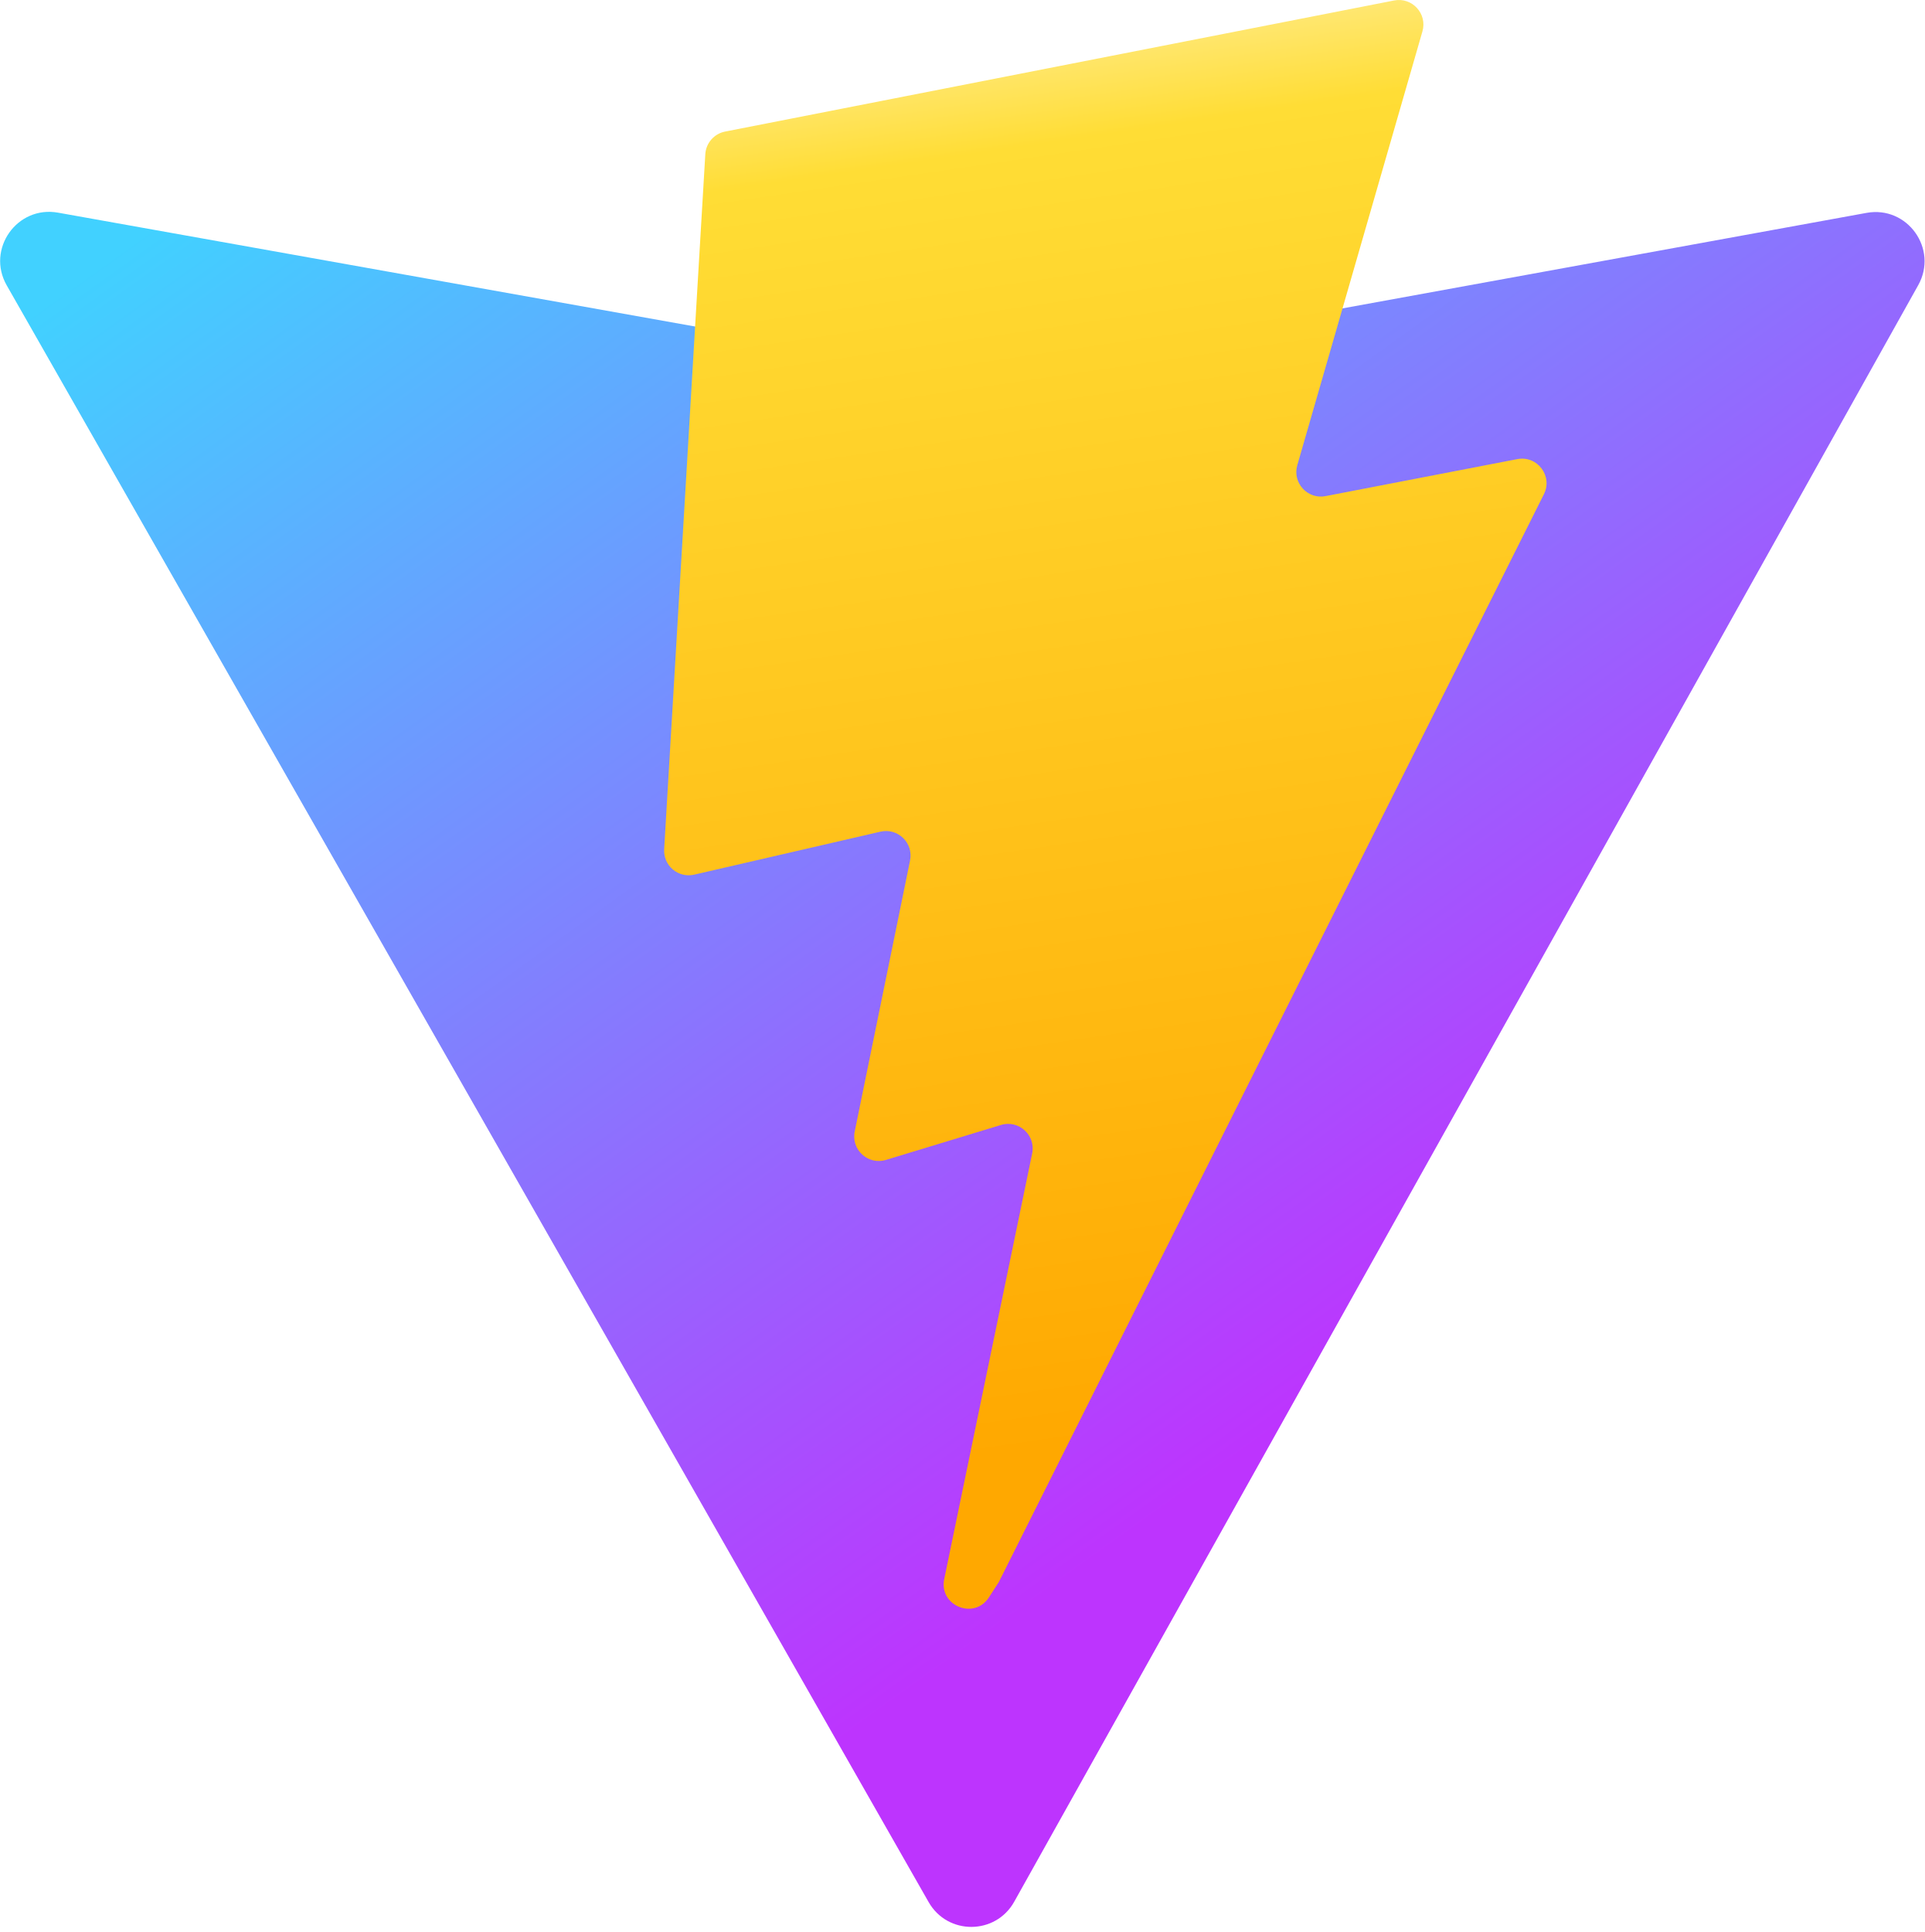
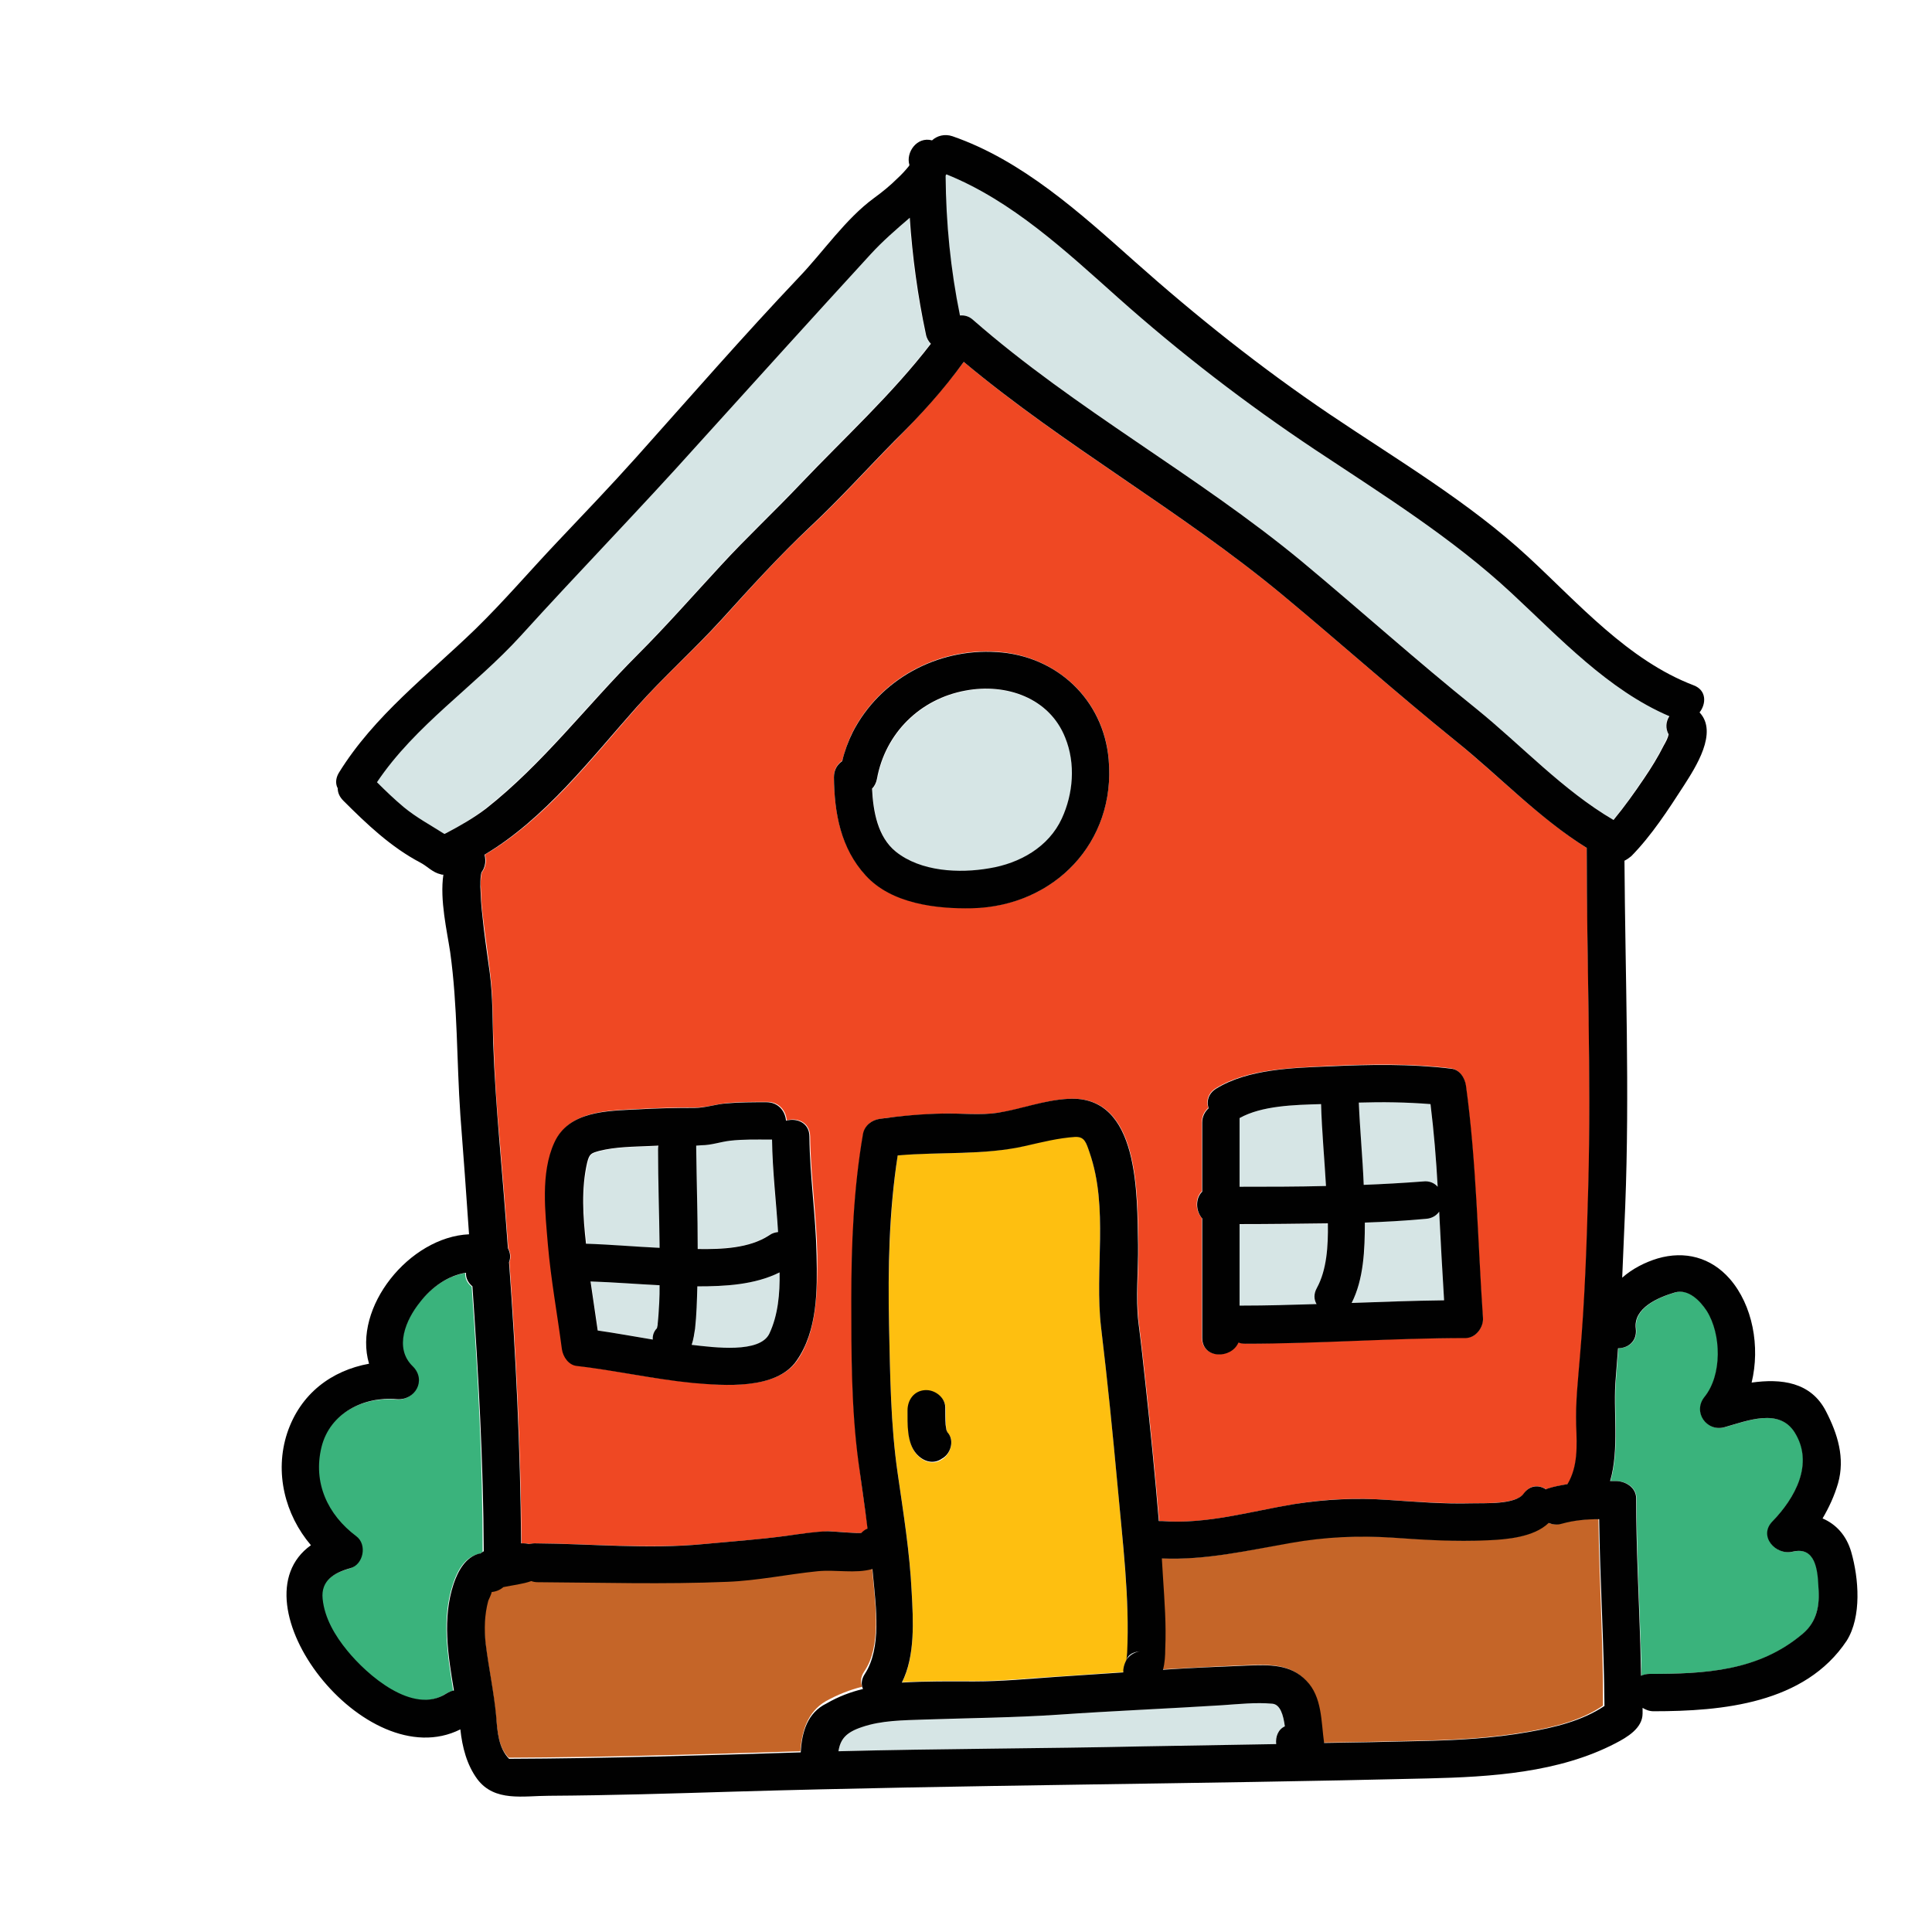
- <svg xmlns="http://www.w3.org/2000/svg" aria-hidden="true" role="img" class="iconify iconify--logos" width="31.88" height="32" preserveAspectRatio="xMidYMid meet" viewBox="0 0 256 257">
-   <defs>
-     <linearGradient id="IconifyId1813088fe1fbc01fb466" x1="-.828%" x2="57.636%" y1="7.652%" y2="78.411%">
-       <stop offset="0%" stop-color="#41D1FF" />
-       <stop offset="100%" stop-color="#BD34FE" />
-     </linearGradient>
-     <linearGradient id="IconifyId1813088fe1fbc01fb467" x1="43.376%" x2="50.316%" y1="2.242%" y2="89.03%">
-       <stop offset="0%" stop-color="#FFEA83" />
-       <stop offset="8.333%" stop-color="#FFDD35" />
-       <stop offset="100%" stop-color="#FFA800" />
-     </linearGradient>
-   </defs>
-   <path fill="url(#IconifyId1813088fe1fbc01fb466)" d="M255.153 37.938L134.897 252.976c-2.483 4.44-8.862 4.466-11.382.048L.875 37.958c-2.746-4.814 1.371-10.646 6.827-9.67l120.385 21.517a6.537 6.537 0 0 0 2.322-.004l117.867-21.483c5.438-.991 9.574 4.796 6.877 9.62Z" />
-   <path fill="url(#IconifyId1813088fe1fbc01fb467)" d="M185.432.063L96.44 17.501a3.268 3.268 0 0 0-2.634 3.014l-5.474 92.456a3.268 3.268 0 0 0 3.997 3.378l24.777-5.718c2.318-.535 4.413 1.507 3.936 3.838l-7.361 36.047c-.495 2.426 1.782 4.5 4.151 3.78l15.304-4.649c2.372-.72 4.652 1.36 4.15 3.788l-11.698 56.621c-.732 3.542 3.979 5.473 5.943 2.437l1.313-2.028l72.516-144.72c1.215-2.423-.88-5.186-3.54-4.672l-25.505 4.922c-2.396.462-4.435-1.77-3.759-4.114l16.646-57.705c.677-2.35-1.37-4.583-3.769-4.113Z" />
+ <svg xmlns="http://www.w3.org/2000/svg" x="0px" y="0px" width="48" height="48" viewBox="0 0 512 512">
+   <path fill="#D6E5E5" d="M379.1 292.6c-6.3-.5-12.6-.6-19-.4.3 7.3.9 14.5 1.3 21.8 5.2-.2 10.5-.5 15.7-.9 1.7-.1 3 .5 3.9 1.4C380.6 307.2 380 299.9 379.1 292.6zM382.7 344.6c-.5-7.8-.8-15.6-1.3-23.5-.7 1-1.9 1.8-3.5 1.9-5.4.4-10.8.7-16.2 1 .1 7.3-.3 15-3.5 21.3C366.4 345 374.5 344.7 382.7 344.6zM351.4 314.3c-.4-7.2-1-14.5-1.3-21.7-7.1.2-15.7.4-21.6 3.7 0 .1 0 .2 0 .3v17.9C336.1 314.5 343.8 314.5 351.4 314.3zM282.4 195.6c-4.2-10.6-15.8-14.5-26.4-12.5-12.1 2.2-21.3 11.3-23.5 23.4-.2 1.1-.7 2-1.3 2.6.3 6.1 1.5 12.7 6.3 16.7 6.5 5.3 16.8 5.8 24.8 4.4 8-1.4 15.7-5.6 19.2-13.2C284.4 210.4 285.1 202.4 282.4 195.6zM184.8 340.9c-.1 3.7-.2 7.5-.6 11.2-.1 1.3-.4 2.9-.9 4.3 6 .8 18.1 2.3 20.6-3 2.3-4.9 2.8-10.6 2.7-16.2C200.1 340.5 192.1 340.9 184.8 340.9zM204.6 302c-.2 0-.4 0-.6 0-3.5 0-7-.1-10.5.3-2.6.3-5 1.2-7.6 1.2l-1.4 0c0 .2 0 .4 0 .6 0 8.9.3 17.9.4 26.8 6.5.1 13.7-.1 18.9-3.6.8-.5 1.6-.8 2.4-.9C205.6 318.4 204.6 310.2 204.6 302zM442.3 189.7c-16.2-6.9-29.1-20.8-41.8-32.6-15.8-14.7-34.3-26.1-52.2-38.1-18.3-12.2-35.6-25.6-52.1-40.2-13.8-12.3-28-25.7-45.5-32.7-.1.2-.1.3-.2.5.2 12.4 1.3 24.8 3.8 36.9 1.1-.1 2.3.3 3.5 1.2 27.2 23.8 59.3 41 87.1 64 15.5 12.9 30.5 26.3 46.2 39 12.1 9.8 22.9 21.6 36.4 29.5 3-3.5 5.6-7.3 8.1-11 1.9-2.8 3.7-5.7 5.2-8.7.5-1 1-2 1.3-3 0 0 0 0 0 0C441.2 192.9 441.4 191.1 442.3 189.7zM174.6 304.9c0-.4 0-.8.1-1.2-.8 0-1.6.1-2.3.1-4.4.2-9.2.2-13.4 1.3-2.1.6-2.7.6-3.2 3.1-1.7 6.9-1.1 14.4-.3 21.5 6.5.2 13.1.7 19.6 1.1V330C174.9 321.6 174.6 313.3 174.6 304.9zM156.6 339.6c.6 4.3 1.3 8.7 1.9 13 4.9.7 9.7 1.6 14.6 2.4 0-1.1.3-2.2 1.1-3 .1-.4.1-.8.2-1.2.2-1.8.3-3.6.4-5.5.1-1.6.1-3.1.1-4.7C168.8 340.3 162.7 339.8 156.6 339.6z" />
+   <path fill="#EF4823" d="M420.5,225.4c0-0.2,0-0.5,0-0.7c-12.7-8-23.2-19-34.8-28.4c-15.6-12.6-30.5-25.9-45.9-38.7c-26.9-22.3-57.7-39.3-84.4-61.7c-5.5,7.5-11.7,14.3-18.2,20.9c-7.4,7.5-14.6,15.5-22.3,22.7c-8.4,7.8-16,16.3-23.7,24.8c-7.2,7.9-15.4,15.1-22.4,23.1c-11.9,13.5-24.4,29.8-40.3,39.1c0.6,1.9,0.2,4-1.7,5.6c1.4-1.2,0.9-1.5,0.7,0.1c-0.1,0.9-0.2,1.8-0.1,2.8c0.1,2.5,0.2,4.9,0.5,7.3c0.6,5.2,1.4,10.4,2,15.6c0.8,6.2,0.6,12.3,0.9,18.5c0.3,8.5,0.8,17,1.6,25.4c0.8,9.6,1.6,19.3,2.3,29c0.6,1.1,0.8,2.4,0.3,3.7c1.8,24.7,3,49.4,3.2,74.1c0,0.1,0,0.2,0,0.4c0.2,0,0.4,0,0.6,0c0.6,0,1.1,0.1,1.6,0.2c0.4-0.1,0.9-0.2,1.4-0.2c14.9,0.1,29.8,1.5,44.7,0.2c7.4-0.7,14.7-1.2,22.1-2.2c3.7-0.5,7.3-1,11-1.2c1.2,0,8.6,0.7,8.8,0.4c0.5-0.5,1-0.8,1.6-1.1c-0.8-5.9-1.7-11.7-2.4-17.6c-1.9-14.1-1.9-28.9-1.9-43.1c0-14.7,0.6-29.4,3.1-43.9c0.4-2.3,2.3-3.7,4.5-4c5.6-0.8,11.2-1.2,16.8-1.4c4.7-0.1,9.7,0.5,14.4-0.2c6.3-0.9,12.4-3.4,18.8-3.7c18.9-1,18.1,25.6,18.4,38.7c0.1,6.8-0.7,13.8,0.1,20.6c0.7,5.5,1.3,11.1,1.9,16.6c1.3,12,2.5,24,3.5,36c0.3,0,0.6,0,0.9,0c11.8,0.9,23.5-2.6,35-4.5c8.4-1.4,16.5-1.7,24.9-1.1c7.3,0.5,14.7,1,22.1,0.9c3.6-0.1,11.7,0.3,13.8-2.6c1.6-2.4,4-2.3,5.9-1.1c0.2-0.1,0.5-0.2,0.7-0.3c1.7-0.5,3.3-0.8,5-1.1c2.8-4.6,2.5-10.2,2.3-15.5c-0.2-6.2,0.5-12.2,1-18.4c1.3-15,1.8-29.9,2.2-44.9C421.7,284.8,420.6,255.1,420.5,225.4z M211.3,360.5c-5.4,7.8-19.3,6.7-27.5,5.9c-10.3-0.9-20.4-3.2-30.7-4.5c-2.3-0.3-3.8-2.4-4-4.5c-1.2-9.2-2.9-18.3-3.7-27.6c-0.8-8.5-2-19,1.7-27.1c3.8-8.4,14-8.4,22-8.8c5.1-0.3,10.1-0.4,15.2-0.4c2.9,0,5.6-0.9,8.5-1.2c3.5-0.3,7-0.3,10.5-0.3c3.2,0,5,2.4,5.2,4.9c2.8-0.8,6.1,0.5,6.2,4.2c0.1,10.5,1.7,21,1.9,31.5C216.6,341.8,216.7,352.6,211.3,360.5z M257.6,240.6c-9.5,0.2-21.4-1.2-28.2-8.7c-6.6-7.3-8.3-16.5-8.4-26c0-2,0.9-3.4,2.2-4.3c0.7-2.7,1.6-5.3,2.8-7.7c7.2-14,22.4-22.2,38.1-21.2c15.7,1,28.3,12.5,29.7,28.4C295.8,223.2,279.4,240.2,257.6,240.6z M388.4,354.5c-19.5,0-39,1.5-58.5,1.5c-0.7,0-1.3-0.1-1.8-0.3c-1.9,4.4-9.6,4.4-9.6-1.3v-31.6c-1.8-2-1.8-5.4,0-7.1v-18.3c0-1.7,0.7-2.9,1.7-3.8c-0.6-1.8-0.1-3.9,2-5.2c8.4-5.2,20.3-5.4,29.9-5.9c10.7-0.5,21.7-0.7,32.3,0.6c2.3,0.3,3.7,2.4,4,4.5c2.8,20.4,3.1,41,4.5,61.5C393.2,351.7,391.2,354.5,388.4,354.5z" />
+   <path fill="#D6E5E5" d="M351.9,324.3c-7.8,0.2-15.6,0.2-23.4,0.2v21.6c0.2,0,0.4,0,0.6,0c6.6,0,13.2-0.2,19.8-0.4c-0.7-1.2-0.8-2.7,0.1-4.3C351.6,336.5,352,330.3,351.9,324.3z" />
+   <path fill="#3AB37C" d="M125,341c-1.1-0.9-1.8-2.1-1.7-3.6c-4.8,0.7-9.1,3.9-12.2,7.8c-3.6,4.7-7,12.2-1.9,17c3.8,3.6,0.6,9.1-4.3,8.7c-8.7-0.8-17.7,3.7-19.9,12.7c-2.3,9.4,1.5,17.9,9.2,23.6c2.9,2.2,1.8,7.5-1.6,8.5c-4.3,1.2-7.8,3.3-7.3,8.1c0.5,5.1,3.4,9.8,6.5,13.7c5.2,6.4,17.4,17.2,26.3,11.4c0.7-0.4,1.4-0.7,2-0.8c-1.5-9.5-3.1-19.1-0.1-28.2c1.1-3.4,3-7.2,6.9-8.1c0.1,0,0.1,0,0.2,0c0.2-0.2,0.5-0.3,0.8-0.5C127.9,387.8,126.7,364.4,125,341z" />
+   <path fill="#C56528" d="M231.3 417.6c-.1-.7-.1-1.4-.2-2.1-4.5 1.3-9.7.1-14.6.6-8 .8-15.9 2.5-23.9 2.8-16.8.7-33.4.2-50.2.1-.6 0-1.2-.1-1.7-.3 0 0 0 0 0 0-2.1.9-4.9 1.2-7.4 1.6-.9.7-2 1.2-3.1 1.3-.1.7-.8 2.1-.9 2.3-1 3.7-1.1 7.5-.7 11.3.8 6.5 2.2 12.9 2.8 19.4.4 4.1.6 8.3 3.4 11.2 25.8-.1 51.5-.9 77.3-1.7.4-5.2 1.8-10.4 6.8-13.3 3.1-1.7 6.3-3 9.6-3.8-.5-1.1-.5-2.5.5-4C233.6 436.4 232 425.3 231.3 417.6zM423.6 402.5c-3.4.1-6.7.3-9.9 1.2-1.3.4-2.5.3-3.5-.2-3.9 3.9-11.1 4.4-16.2 4.6-8.4.4-16.7-.1-25.1-.7-9.2-.6-17.9-.2-27 1.4-11.4 2.1-22.6 4.7-34.2 4.1.1 1.6.2 3.3.3 4.9.4 6.3.9 12.7.6 19-.1 1.8-.2 3.8-.6 5.6 7.4-.4 14.8-.8 22.2-1.1 5.8-.2 11.5-.5 15.8 4 4.2 4.4 3.9 10.9 4.7 16.5 8.5-.1 17-.3 25.4-.5 9.6-.2 19.3-.7 28.8-2.4 6.9-1.2 14.1-2.9 19.9-6.9C424.9 435.6 423.8 419.1 423.6 402.5z" />
+   <path fill="#3AB37C" d="M482,420.6c-0.2-4.6-0.8-10.8-6.8-9.4c-4.5,1.1-9.2-4.1-5.4-8c5.9-6.2,11.1-15.3,5.9-23.6c-4.1-6.5-12.5-3.1-18.5-1.4c-4.8,1.4-8.6-4-5.4-8c4.7-5.8,4.5-16.6,0.6-22.8c-1.7-2.6-4.8-6-8.4-4.9c-4.4,1.3-11.1,4.1-10.4,9.6c0.4,3.4-2.1,5.2-4.7,5.2c-0.2,2.6-0.4,5.2-0.6,7.8c-0.8,8.5,1,18.8-1.5,27.4c0.5,0,1,0,1.5,0c2.6,0,5.4,1.7,5.4,4.6c0,12.9,0.7,25.7,1.1,38.6c0.1,2.8,0.2,5.6,0.2,8.4c0.6-0.3,1.4-0.5,2.3-0.5c14.6,0,28.9-0.7,40.5-10.6C481.5,429.8,482.3,425.5,482,420.6z" />
+   <path fill="#D6E5E5" d="M245.3 88.7c-2.2-10.3-3.7-20.6-4.3-31-3.5 3.1-7.2 6.2-10.4 9.7-15.2 16.8-30.5 33.5-45.7 50.3-15.4 17.2-31.5 33.7-47 50.8-12.2 13.4-27.9 23.6-38.1 38.8 2.3 2.3 4.7 4.5 7.1 6.6 3.4 2.8 6.9 4.7 10.6 7 .1 0 .1.1.2.1.2-.1.4-.2.6-.3 3.7-1.9 7.1-3.9 10.4-6.5 14.9-11.8 26.7-27.3 40.1-40.7 7.7-7.7 14.8-15.8 22.2-23.8 6.8-7.4 14.2-14.3 21.1-21.6 11.6-12.3 24.2-23.6 34.5-37.1C246 90.5 245.5 89.8 245.3 88.7zM340.5 457.5c-.4-3-1.1-5.8-3.3-6-4.4-.5-8.9.1-13.3.4-14.4.8-28.9 1.5-43.3 2.5-11.9.8-23.7 1-35.7 1.3-5.4.2-11.3.2-16.5 2-4.1 1.4-5.7 3.2-6.2 6.4 27-.7 54-.7 81-1.3 11.7-.3 23.3-.4 35-.6C338 460.3 338.7 458.3 340.5 457.5zM298.5 439.9c.7-1.2 1.9-2.1 3.6-2.3C299.7 437.9 298.9 438.8 298.5 439.9z" />
+   <path fill="#FEBF10" d="M296.2,394c-1.3-14.1-2.7-28.2-4.4-42.3c-1.8-15.3,2.1-31.6-3.1-46.5c-0.9-2.6-1.3-4.1-3.8-4c-4.5,0.2-8.8,1.4-13.2,2.4c-11,2.6-22.5,1.6-33.8,2.5c-2.2,14.9-2.6,29.9-2.3,44.9c0.3,13.1,0.4,26.4,2.3,39.4c1.5,10.4,3.2,20.9,3.7,31.4c0.4,7.5,1,17-2.5,24c6.4-0.4,12.8-0.3,19.2-0.3c7.2,0,14.4-0.8,21.6-1.2c6-0.4,12-0.8,17.9-1.2c-0.1-1.1,0.2-2.2,0.7-3.1c0-0.1,0-0.2,0.1-0.3c0.1-0.3,0.2-2.1,0.2-1.7C299.3,423.4,297.5,408.5,296.2,394z M249.8,386.7c-2.5,1.7-5.2,0.7-6.9-1.3c-2.5-2.9-2.3-7.8-2.3-11.4c0-2.7,1.7-5.2,4.6-5.4c2.6-0.2,5.4,1.9,5.4,4.6c0,1.5,0,3,0.1,4.6c0,0.4,0.1,0.9,0.2,1.3c0,0.1,0,0.1,0.1,0.3c0,0.1,0,0.1,0.1,0.2c0.1,0.1,0.1,0.2,0.2,0.3C253,381.8,251.9,385.3,249.8,386.7z" />
+   <path fill="#010101" d="M490.6,411.3c-1.3-4.5-4.1-7.4-7.6-8.9c1.7-2.9,3.1-5.9,4.1-9.3c1.9-6.7-0.1-13.1-3.2-19.1c-4-7.8-11.9-8.7-19.7-7.6c2.3-9.5,0.3-20.5-5.8-27.5c-5-5.7-11.9-7.5-19.1-5.4c-3.3,1-6.7,2.7-9.4,5.1c0.3-6.3,0.5-12.6,0.8-18.9c1.2-30.5,0-61.1-0.2-91.6c0.6-0.3,1.2-0.7,1.8-1.2c5.4-5.5,9.8-12.3,14-18.8c3-4.7,9.1-14,4.1-19.3c1.8-2.3,1.9-5.9-1.6-7.2c-17.3-6.6-30.5-21.7-43.8-34c-15.8-14.6-34.8-25.8-52.6-37.8c-18.2-12.3-35.3-25.9-51.7-40.5c-14.5-12.9-29.8-26.8-48.3-33.2c-2.1-0.7-4.1-0.1-5.4,1.1c-4-1.1-7,3.2-6,6.5c0,0,0,0.1,0,0.1c-0.1,0.1-0.1,0.2-0.2,0.3c-0.9,1.1-1.9,2.2-3,3.2c-1.9,1.9-4,3.6-6.2,5.2c-7.5,5.5-13.4,14.2-19.8,20.9c-14.8,15.6-28.9,31.8-43.2,47.8c-6.8,7.6-13.9,15-20.9,22.4c-7.3,7.7-14.2,15.8-21.8,23.2c-12.6,12.2-26.7,22.8-36.1,38c-0.9,1.5-0.9,3-0.3,4.1c0,1.2,0.5,2.3,1.5,3.3c6.2,6.2,12.6,12.3,20.4,16.4c1.9,1,3.2,2.6,5.4,3.1c0.2,0.1,0.5,0.1,0.7,0.1c-1,6.7,1,15.1,1.8,20.5c2,14.3,1.7,28.7,2.7,43.2c0.8,10.5,1.6,21.1,2.3,31.6c-15.8,0.7-30.9,19.4-26.5,34.3c-9.9,1.8-18.2,7.9-21.7,18.4c-3.4,10.4-0.6,21.6,6.3,29.7c-21.2,15.1,14.3,61.5,39.6,48.8c0.5,4.7,1.7,9.4,4.5,13.2c4.6,6.1,12.2,4.4,19,4.4c16.3-0.1,32.6-0.6,49-1.1c61.3-1.8,122.7-2,184-3.5c16.6-0.4,34.6-1.5,49.6-9.3c3.1-1.6,7.2-4,7.2-7.9c0-0.5,0-1,0-1.5c0.8,0.5,1.8,0.9,2.9,0.9c18.2,0,40.1-2,51.2-18.7C493.4,428.4,492.6,418.3,490.6,411.3z M250.8,46.2c17.4,7,31.6,20.3,45.5,32.7c16.4,14.6,33.8,28,52.1,40.2c17.9,11.9,36.4,23.4,52.2,38.1c12.7,11.8,25.6,25.7,41.8,32.6c-0.9,1.4-1.1,3.2-0.2,4.8c0,0,0,0,0,0c-0.2,1.1-0.8,2.1-1.3,3c-1.5,3-3.3,5.9-5.2,8.7c-2.5,3.7-5.2,7.5-8.1,11c-13.5-7.9-24.3-19.7-36.4-29.5c-15.7-12.6-30.7-26.1-46.2-39c-27.8-23-59.9-40.2-87.1-64c-1.1-1-2.3-1.3-3.5-1.2c-2.5-12.2-3.7-24.5-3.8-36.9C250.6,46.5,250.7,46.3,250.8,46.2z M255.4,95.9c26.8,22.4,57.5,39.4,84.4,61.7c15.4,12.8,30.3,26.1,45.9,38.7c11.7,9.4,22.1,20.5,34.8,28.4c0,0.2,0,0.4,0,0.7c0,29.7,1.2,59.4,0.4,89.1c-0.4,15-0.9,29.9-2.2,44.9c-0.5,6.2-1.2,12.2-1,18.4c0.2,5.3,0.5,10.8-2.3,15.5c-1.7,0.3-3.4,0.6-5,1.1c-0.3,0.1-0.5,0.2-0.7,0.3c-1.8-1.2-4.2-1.2-5.9,1.1c-2.1,3-10.2,2.5-13.8,2.6c-7.4,0.2-14.7-0.4-22.1-0.9c-8.5-0.6-16.5-0.2-24.9,1.1c-11.5,1.9-23.2,5.4-35,4.5c-0.3,0-0.6,0-0.9,0c-1-12-2.2-24-3.5-36c-0.6-5.6-1.2-11.1-1.9-16.6c-0.8-6.7,0-13.8-0.1-20.6c-0.3-13.1,0.5-39.7-18.4-38.7c-6.4,0.3-12.5,2.7-18.8,3.7c-4.6,0.7-9.7,0.1-14.4,0.2c-5.6,0.1-11.2,0.6-16.8,1.4c-2.2,0.3-4.1,1.8-4.5,4c-2.5,14.5-3.1,29.2-3.1,43.9c0,14.2,0,29,1.9,43.1c0.8,5.9,1.7,11.7,2.4,17.6c-0.6,0.2-1.1,0.6-1.6,1.1c-0.3,0.3-7.7-0.4-8.8-0.4c-3.7,0.1-7.4,0.7-11,1.2c-7.4,1-14.7,1.5-22.1,2.2c-14.8,1.4-29.8-0.1-44.7-0.2c-0.5,0-1,0.1-1.4,0.2c-0.5-0.1-1-0.2-1.6-0.2c-0.2,0-0.4,0-0.6,0c0-0.1,0-0.2,0-0.4c-0.2-24.6-1.4-49.4-3.2-74.1c0.5-1.3,0.3-2.6-0.3-3.7c-0.7-9.7-1.5-19.4-2.3-29c-0.7-8.5-1.3-16.9-1.6-25.4c-0.2-6.2-0.1-12.3-0.9-18.5c-0.7-5.2-1.5-10.4-2-15.6c-0.3-2.4-0.4-4.9-0.5-7.3c0-0.9,0-1.9,0.1-2.8c0.2-1.6,0.7-1.3-0.7-0.1c1.9-1.6,2.2-3.7,1.7-5.6c15.9-9.4,28.3-25.6,40.3-39.1c7.1-8,15.2-15.2,22.4-23.1c7.7-8.5,15.4-17,23.7-24.8c7.7-7.2,14.9-15.2,22.3-22.7C243.8,110.2,250,103.4,255.4,95.9z M241.6,421.9c-0.5-10.5-2.2-21-3.7-31.4c-1.9-13-2-26.3-2.3-39.4c-0.3-15,0-30.1,2.3-44.9c11.3-1,22.8,0,33.8-2.5c4.4-1,8.7-2.1,13.2-2.4c2.5-0.1,2.9,1.4,3.8,4c5.2,14.9,1.3,31.2,3.1,46.5c1.7,14.1,3.1,28.2,4.4,42.3c1.3,14.5,3.2,29.4,2.5,44c0-0.4-0.1,1.4-0.2,1.7c0,0.1,0,0.2-0.1,0.3c-0.5,1-0.8,2.1-0.7,3.1c-6,0.4-12,0.8-17.9,1.2c-7.2,0.5-14.3,1.2-21.6,1.2c-6.4,0-12.8-0.1-19.2,0.3C242.6,438.8,242,429.3,241.6,421.9z M302.1,437.6c-1.7,0.3-2.9,1.2-3.6,2.3C298.9,438.8,299.7,437.9,302.1,437.6z M118.4,220.7c-0.2,0.1-0.4,0.2-0.6,0.3c-0.1,0-0.1-0.1-0.2-0.1c-3.6-2.3-7.2-4.2-10.6-7c-2.5-2.1-4.8-4.3-7.1-6.6c10.2-15.2,25.9-25.4,38.1-38.8c15.5-17.1,31.6-33.6,47-50.8c15.2-16.8,30.4-33.6,45.7-50.3c3.2-3.5,6.8-6.6,10.4-9.7c0.7,10.4,2.1,20.7,4.3,31c0.2,1,0.7,1.8,1.3,2.4c-10.3,13.4-22.8,24.8-34.5,37.1c-6.9,7.3-14.3,14.2-21.1,21.6c-7.4,8-14.5,16.1-22.2,23.8c-13.4,13.4-25.1,28.9-40.1,40.7C125.5,216.8,122,218.8,118.4,220.7z M127.3,411.7c-0.1,0-0.1,0-0.2,0c-3.8,0.9-5.8,4.8-6.9,8.1c-3,9.1-1.5,18.8,0.1,28.2c-0.7,0.1-1.3,0.4-2,0.8c-8.9,5.8-21.1-5-26.3-11.4c-3.2-3.9-6-8.6-6.5-13.7c-0.5-4.8,3-6.9,7.3-8.1c3.5-0.9,4.6-6.3,1.6-8.5c-7.6-5.7-11.5-14.2-9.2-23.6c2.2-9,11.2-13.5,19.9-12.7c4.9,0.4,8-5,4.3-8.7c-5.1-4.9-1.8-12.4,1.9-17c3-3.9,7.4-7.1,12.2-7.8c-0.1,1.4,0.6,2.7,1.7,3.6c1.6,23.4,2.9,46.8,3,70.2C127.8,411.4,127.5,411.5,127.3,411.7z M212.2,464.4c-25.8,0.8-51.5,1.6-77.3,1.7c-2.8-2.9-3.1-7.2-3.4-11.2c-0.6-6.5-2-12.9-2.8-19.4c-0.4-3.8-0.3-7.6,0.7-11.3c0.1-0.3,0.8-1.6,0.9-2.3c1.2-0.1,2.3-0.6,3.1-1.3c2.4-0.5,5.2-0.8,7.4-1.6c0,0,0,0,0,0c0.5,0.2,1.1,0.3,1.7,0.3c16.8,0.1,33.4,0.6,50.2-0.1c8-0.3,16-2,23.9-2.8c4.9-0.5,10.1,0.7,14.6-0.6c0.1,0.7,0.1,1.4,0.2,2.1c0.7,7.7,2.3,18.8-2.2,25.7c-1,1.5-1,2.9-0.5,4c-3.3,0.8-6.5,2-9.6,3.8C213.9,453.9,212.5,459.1,212.2,464.4z M338.2,462.2c-11.7,0.2-23.3,0.4-35,0.6c-27,0.6-54,0.6-81,1.3c0.5-3.2,2-5,6.2-6.4c5.2-1.8,11-1.8,16.5-2c12-0.4,23.8-0.5,35.7-1.3c14.4-1,28.9-1.6,43.3-2.5c4.4-0.3,8.9-0.8,13.3-0.4c2.1,0.2,2.9,3,3.3,6C338.7,458.3,338,460.3,338.2,462.2z M405.1,459c-9.5,1.7-19.2,2.2-28.8,2.4c-8.5,0.2-17,0.4-25.4,0.5c-0.8-5.7-0.5-12.2-4.7-16.5c-4.3-4.5-10-4.2-15.8-4c-7.4,0.3-14.8,0.6-22.2,1.1c0.5-1.8,0.6-3.8,0.6-5.6c0.3-6.3-0.2-12.7-0.6-19c-0.1-1.6-0.2-3.3-0.3-4.9c11.6,0.5,22.8-2.1,34.2-4.1c9.1-1.6,17.8-2,27-1.4c8.3,0.6,16.7,1.1,25.1,0.7c5-0.2,12.3-0.8,16.2-4.6c1,0.4,2.2,0.6,3.5,0.2c3.2-0.9,6.6-1.2,9.9-1.2c0.2,16.5,1.3,33,1.4,49.5C419.2,456.1,411.9,457.8,405.1,459z M477.7,433c-11.7,9.9-25.9,10.6-40.5,10.6c-0.9,0-1.7,0.2-2.3,0.5c-0.1-2.8-0.1-5.6-0.2-8.4c-0.4-12.9-1.1-25.7-1.1-38.6c0-2.9-2.8-4.6-5.4-4.6c-0.5,0-1,0-1.5,0c2.5-8.5,0.7-18.9,1.5-27.4c0.2-2.6,0.4-5.2,0.6-7.8c2.6,0,5.1-1.8,4.7-5.2c-0.7-5.5,6-8.3,10.4-9.6c3.6-1,6.7,2.3,8.4,4.9c3.9,6.2,4.1,17-0.6,22.8c-3.2,4,0.6,9.4,5.4,8c6-1.7,14.4-5.1,18.5,1.4c5.2,8.3,0.1,17.4-5.9,23.6c-3.8,3.9,0.9,9.1,5.4,8c6-1.4,6.6,4.8,6.8,9.4C482.3,425.5,481.5,429.8,477.7,433z" />
+   <path fill="#010101" d="M293.8 201.2c-1.4-15.9-13.9-27.5-29.7-28.4-15.7-1-30.9 7.2-38.1 21.2-1.2 2.4-2.2 5.1-2.8 7.7-1.3.9-2.2 2.3-2.2 4.3.1 9.5 1.8 18.8 8.4 26 6.8 7.5 18.7 8.9 28.2 8.7C279.4 240.2 295.8 223.2 293.8 201.2zM281.4 216.9c-3.5 7.6-11.2 11.9-19.2 13.2-8 1.4-18.2.9-24.8-4.4-4.8-3.9-6-10.6-6.3-16.7.6-.6 1.1-1.5 1.3-2.6 2.2-12.1 11.4-21.2 23.5-23.4 10.7-2 22.2 1.9 26.4 12.5C285.1 202.4 284.4 210.4 281.4 216.9zM393 349.2c-1.4-20.5-1.7-41.1-4.5-61.5-.3-2.1-1.7-4.3-4-4.5-10.7-1.3-21.6-1.1-32.3-.6-9.6.4-21.5.7-29.9 5.9-2.1 1.3-2.6 3.4-2 5.2-1 .9-1.7 2.2-1.7 3.8v18.3c-1.8 1.7-1.8 5.1 0 7.1v31.6c0 5.7 7.7 5.7 9.6 1.3.5.2 1.1.3 1.8.3 19.5 0 39-1.5 58.5-1.5C391.2 354.5 393.2 351.7 393 349.2zM350.1 292.6c.2 7.2.9 14.5 1.3 21.7-7.6.2-15.3.2-22.9.2v-17.9c0-.1 0-.2 0-.3C334.4 293 343 292.8 350.1 292.6zM349 341.3c-.9 1.6-.8 3.1-.1 4.3-6.6.2-13.2.4-19.8.4-.2 0-.4 0-.6 0v-21.6c7.8 0 15.6-.1 23.4-.2C352 330.3 351.6 336.5 349 341.3zM379.1 292.6c.9 7.3 1.5 14.6 1.9 21.9-.9-1-2.2-1.6-3.9-1.4-5.2.4-10.5.7-15.7.9-.3-7.3-1-14.5-1.3-21.8C366.4 292 372.8 292.1 379.1 292.6zM358.2 345.3c3.2-6.3 3.5-14.1 3.5-21.3 5.4-.2 10.8-.5 16.2-1 1.6-.1 2.8-.9 3.5-1.9.4 7.8.8 15.6 1.3 23.5C374.5 344.7 366.4 345 358.2 345.3zM216.4 332.7c-.2-10.5-1.8-21-1.9-31.5 0-3.7-3.4-5-6.2-4.2-.2-2.5-2-4.9-5.2-4.9-3.5 0-7 0-10.5.3-2.9.2-5.6 1.2-8.5 1.2-5.1 0-10.1.1-15.2.4-8 .4-18.2.4-22 8.8-3.7 8.1-2.4 18.5-1.7 27.1.8 9.2 2.5 18.4 3.7 27.6.3 2.1 1.8 4.3 4 4.5 10.3 1.2 20.4 3.5 30.7 4.5 8.2.7 22.1 1.9 27.5-5.9C216.7 352.6 216.6 341.8 216.4 332.7zM185.9 303.5c2.6 0 5-.9 7.6-1.2 3.5-.4 7-.3 10.5-.3.2 0 .4 0 .6 0 .1 8.2 1.1 16.4 1.6 24.5-.8.1-1.6.3-2.4.9-5.2 3.4-12.4 3.7-18.9 3.6 0-8.9-.3-17.9-.4-26.8 0-.2 0-.4 0-.6L185.9 303.5zM174.7 345.3c-.1 1.8-.2 3.7-.4 5.5 0 .4-.1.8-.2 1.2-.8.8-1.2 1.9-1.1 3-4.9-.8-9.7-1.7-14.6-2.4-.6-4.3-1.3-8.7-1.9-13 6.1.2 12.2.7 18.3 1C174.8 342.1 174.8 343.7 174.7 345.3zM174.9 330.7c-6.5-.3-13.1-.9-19.6-1.1-.8-7.1-1.3-14.6.3-21.5.6-2.4 1.1-2.5 3.2-3.1 4.3-1.1 9.1-1.1 13.4-1.3.8 0 1.6-.1 2.3-.1-.1.4-.1.8-.1 1.2 0 8.4.3 16.7.4 25.1V330.7zM203.9 353.4c-2.5 5.3-14.6 3.7-20.6 3 .5-1.5.7-3 .9-4.3.4-3.7.5-7.4.6-11.2 7.3 0 15.2-.4 21.8-3.7C206.7 342.8 206.2 348.5 203.9 353.4zM251.2 379.7c-.1-.1-.2-.2-.2-.3 0-.1 0-.1-.1-.2 0-.1-.1-.2-.1-.3-.1-.4-.1-.9-.2-1.3-.1-1.5-.1-3-.1-4.6 0-2.7-2.8-4.8-5.4-4.6-2.9.2-4.6 2.6-4.6 5.4 0 3.6-.2 8.5 2.3 11.4 1.8 2.1 4.5 3 6.9 1.3C251.9 385.3 253 381.8 251.2 379.7z" />
</svg>
